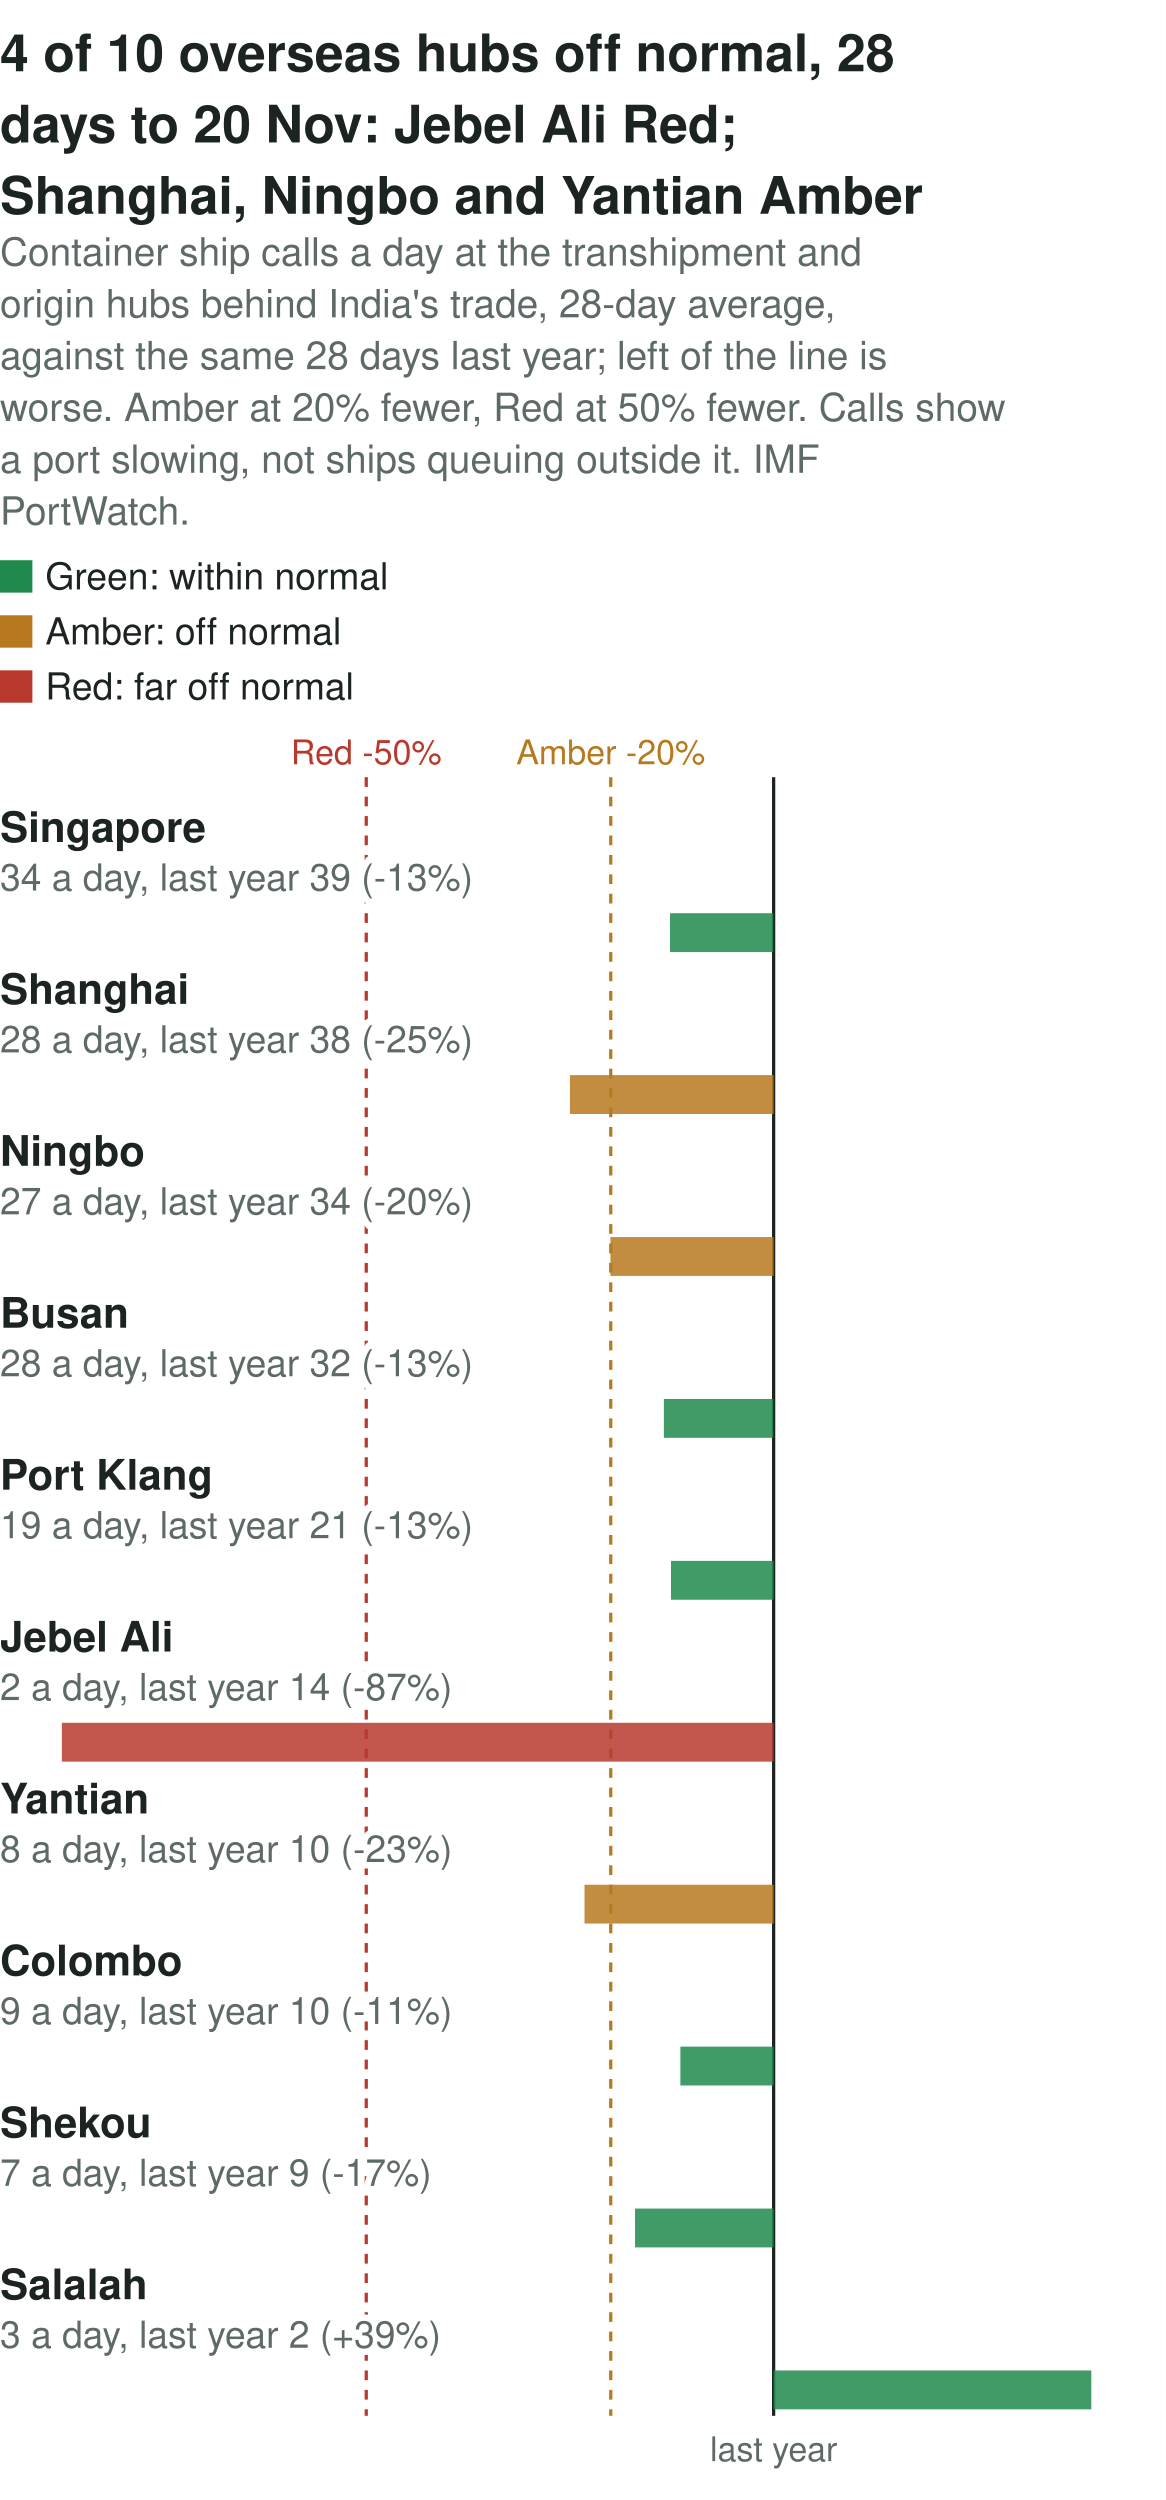
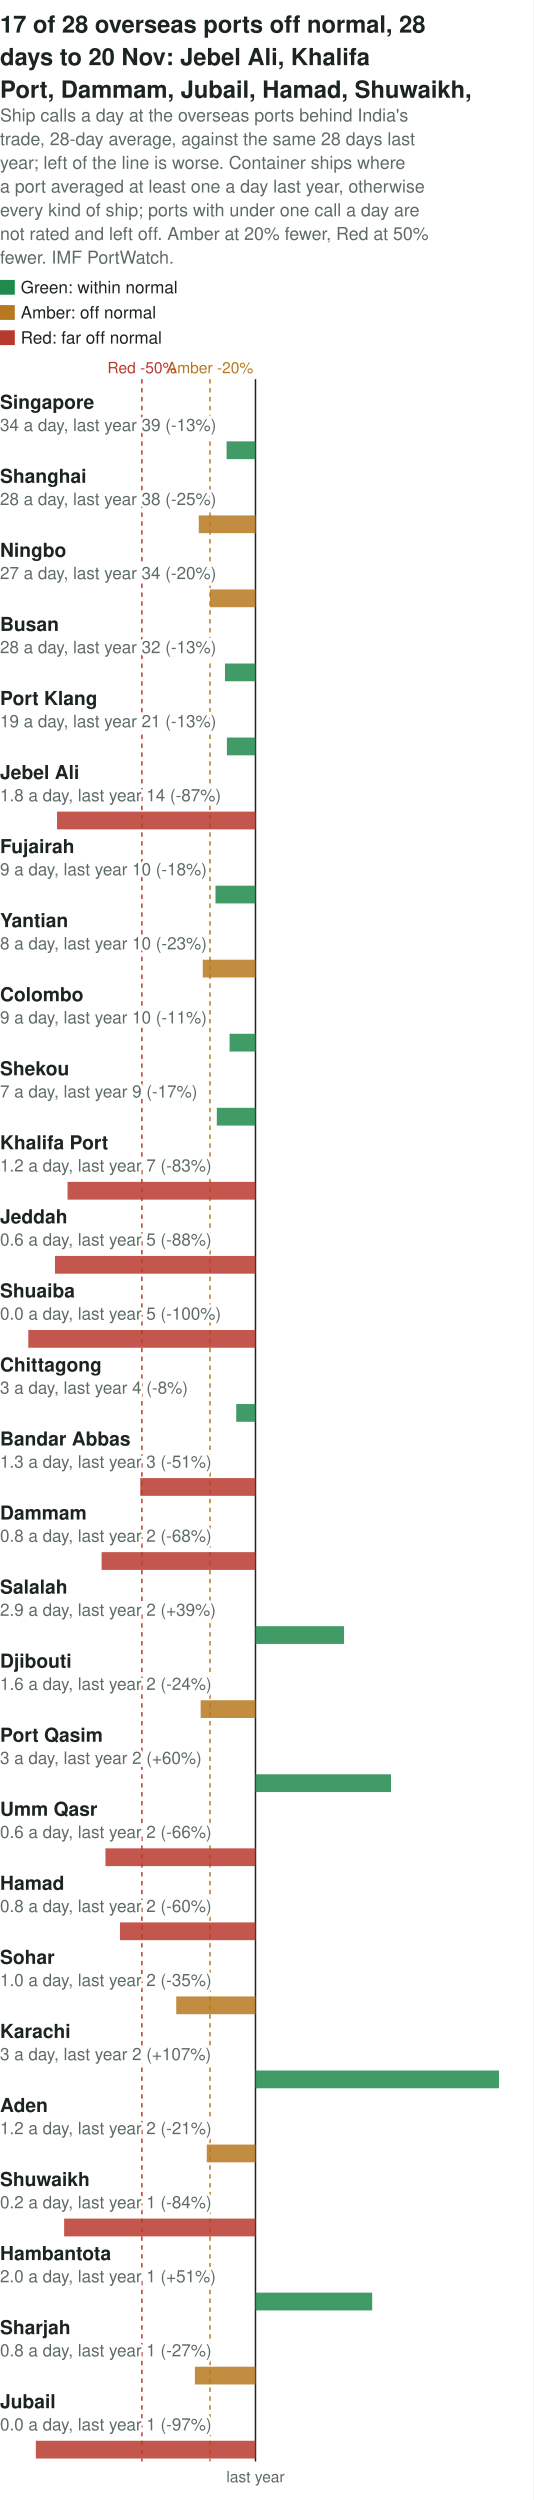
- <svg xmlns="http://www.w3.org/2000/svg" width="360" height="772" viewBox="0 0 360 772">
+ <svg xmlns="http://www.w3.org/2000/svg" width="360" height="1688" viewBox="0 0 360 1688">
  <rect width="100%" height="100%" fill="#fff" />
-   <text x="0" y="22" font-family="IBM Plex Sans,Helvetica,Arial,sans-serif" font-size="16" font-weight="700" fill="#1B2420">4 of 10 overseas hubs off normal, 28</text>
-   <text x="0" y="44" font-family="IBM Plex Sans,Helvetica,Arial,sans-serif" font-size="16" font-weight="700" fill="#1B2420">days to 20 Nov: Jebel Ali Red;</text>
-   <text x="0" y="66" font-family="IBM Plex Sans,Helvetica,Arial,sans-serif" font-size="16" font-weight="700" fill="#1B2420">Shanghai, Ningbo and Yantian Amber</text>
-   <text x="0" y="82" font-family="IBM Plex Sans,Helvetica,Arial,sans-serif" font-size="12" fill="#5E6B65">Container ship calls a day at the transhipment and</text>
-   <text x="0" y="98" font-family="IBM Plex Sans,Helvetica,Arial,sans-serif" font-size="12" fill="#5E6B65">origin hubs behind India's trade, 28-day average,</text>
-   <text x="0" y="114" font-family="IBM Plex Sans,Helvetica,Arial,sans-serif" font-size="12" fill="#5E6B65">against the same 28 days last year; left of the line is</text>
-   <text x="0" y="130" font-family="IBM Plex Sans,Helvetica,Arial,sans-serif" font-size="12" fill="#5E6B65">worse. Amber at 20% fewer, Red at 50% fewer. Calls show</text>
-   <text x="0" y="146" font-family="IBM Plex Sans,Helvetica,Arial,sans-serif" font-size="12" fill="#5E6B65">a port slowing, not ships queuing outside it. IMF</text>
-   <text x="0" y="162" font-family="IBM Plex Sans,Helvetica,Arial,sans-serif" font-size="12" fill="#5E6B65">PortWatch.</text>
-   <rect x="0" y="173" width="10" height="10" fill="#1F8A4C" />
-   <text x="14" y="182" font-family="IBM Plex Sans,Helvetica,Arial,sans-serif" font-size="11.5" fill="#1B2420">Green: within normal</text>
-   <rect x="0" y="190" width="10" height="10" fill="#B7791F" />
-   <text x="14" y="199" font-family="IBM Plex Sans,Helvetica,Arial,sans-serif" font-size="11.5" fill="#1B2420">Amber: off normal</text>
-   <rect x="0" y="207" width="10" height="10" fill="#B83A2E" />
-   <text x="14" y="216" font-family="IBM Plex Sans,Helvetica,Arial,sans-serif" font-size="11.5" fill="#1B2420">Red: far off normal</text>
-   <line x1="188.6" y1="240" x2="188.6" y2="746" stroke="#B7791F" stroke-dasharray="3 3" />
-   <text x="188.6" y="236" text-anchor="middle" font-family="IBM Plex Sans,Helvetica,Arial,sans-serif" font-size="10.5" fill="#B7791F">Amber -20%</text>
-   <line x1="113.1" y1="240" x2="113.1" y2="746" stroke="#B83A2E" stroke-dasharray="3 3" />
-   <text x="113.1" y="236" text-anchor="middle" font-family="IBM Plex Sans,Helvetica,Arial,sans-serif" font-size="10.5" fill="#B83A2E">Red -50%</text>
-   <line x1="238.9" y1="240" x2="238.9" y2="746" stroke="#1B2420" />
-   <text x="238.9" y="760" text-anchor="middle" font-family="IBM Plex Sans,Helvetica,Arial,sans-serif" font-size="10.5" fill="#5E6B65">last year</text>
-   <text x="0" y="260" font-family="IBM Plex Sans,Helvetica,Arial,sans-serif" font-size="13" font-weight="700" fill="#1B2420" stroke="#fff" stroke-width="4" paint-order="stroke">Singapore</text>
-   <text x="0" y="275" font-family="IBM Plex Sans,Helvetica,Arial,sans-serif" font-size="11.5" fill="#5E6B65" stroke="#fff" stroke-width="4" paint-order="stroke">34 a day, last year 39 (-13%)</text>
-   <rect x="206.9" y="282" width="31.9" height="12" fill="#1F8A4C" opacity=".85" />
-   <text x="0" y="310" font-family="IBM Plex Sans,Helvetica,Arial,sans-serif" font-size="13" font-weight="700" fill="#1B2420" stroke="#fff" stroke-width="4" paint-order="stroke">Shanghai</text>
-   <text x="0" y="325" font-family="IBM Plex Sans,Helvetica,Arial,sans-serif" font-size="11.5" fill="#5E6B65" stroke="#fff" stroke-width="4" paint-order="stroke">28 a day, last year 38 (-25%)</text>
-   <rect x="176.0" y="332" width="62.9" height="12" fill="#B7791F" opacity=".85" />
-   <text x="0" y="360" font-family="IBM Plex Sans,Helvetica,Arial,sans-serif" font-size="13" font-weight="700" fill="#1B2420" stroke="#fff" stroke-width="4" paint-order="stroke">Ningbo</text>
-   <text x="0" y="375" font-family="IBM Plex Sans,Helvetica,Arial,sans-serif" font-size="11.5" fill="#5E6B65" stroke="#fff" stroke-width="4" paint-order="stroke">27 a day, last year 34 (-20%)</text>
-   <rect x="188.5" y="382" width="50.4" height="12" fill="#B7791F" opacity=".85" />
-   <text x="0" y="410" font-family="IBM Plex Sans,Helvetica,Arial,sans-serif" font-size="13" font-weight="700" fill="#1B2420" stroke="#fff" stroke-width="4" paint-order="stroke">Busan</text>
-   <text x="0" y="425" font-family="IBM Plex Sans,Helvetica,Arial,sans-serif" font-size="11.5" fill="#5E6B65" stroke="#fff" stroke-width="4" paint-order="stroke">28 a day, last year 32 (-13%)</text>
-   <rect x="205.0" y="432" width="33.8" height="12" fill="#1F8A4C" opacity=".85" />
-   <text x="0" y="460" font-family="IBM Plex Sans,Helvetica,Arial,sans-serif" font-size="13" font-weight="700" fill="#1B2420" stroke="#fff" stroke-width="4" paint-order="stroke">Port Klang</text>
-   <text x="0" y="475" font-family="IBM Plex Sans,Helvetica,Arial,sans-serif" font-size="11.5" fill="#5E6B65" stroke="#fff" stroke-width="4" paint-order="stroke">19 a day, last year 21 (-13%)</text>
-   <rect x="207.2" y="482" width="31.7" height="12" fill="#1F8A4C" opacity=".85" />
-   <text x="0" y="510" font-family="IBM Plex Sans,Helvetica,Arial,sans-serif" font-size="13" font-weight="700" fill="#1B2420" stroke="#fff" stroke-width="4" paint-order="stroke">Jebel Ali</text>
-   <text x="0" y="525" font-family="IBM Plex Sans,Helvetica,Arial,sans-serif" font-size="11.5" fill="#5E6B65" stroke="#fff" stroke-width="4" paint-order="stroke">2 a day, last year 14 (-87%)</text>
-   <rect x="19.1" y="532" width="219.8" height="12" fill="#B83A2E" opacity=".85" />
-   <text x="0" y="560" font-family="IBM Plex Sans,Helvetica,Arial,sans-serif" font-size="13" font-weight="700" fill="#1B2420" stroke="#fff" stroke-width="4" paint-order="stroke">Yantian</text>
-   <text x="0" y="575" font-family="IBM Plex Sans,Helvetica,Arial,sans-serif" font-size="11.5" fill="#5E6B65" stroke="#fff" stroke-width="4" paint-order="stroke">8 a day, last year 10 (-23%)</text>
-   <rect x="180.5" y="582" width="58.4" height="12" fill="#B7791F" opacity=".85" />
-   <text x="0" y="610" font-family="IBM Plex Sans,Helvetica,Arial,sans-serif" font-size="13" font-weight="700" fill="#1B2420" stroke="#fff" stroke-width="4" paint-order="stroke">Colombo</text>
-   <text x="0" y="625" font-family="IBM Plex Sans,Helvetica,Arial,sans-serif" font-size="11.5" fill="#5E6B65" stroke="#fff" stroke-width="4" paint-order="stroke">9 a day, last year 10 (-11%)</text>
-   <rect x="210.1" y="632" width="28.8" height="12" fill="#1F8A4C" opacity=".85" />
-   <text x="0" y="660" font-family="IBM Plex Sans,Helvetica,Arial,sans-serif" font-size="13" font-weight="700" fill="#1B2420" stroke="#fff" stroke-width="4" paint-order="stroke">Shekou</text>
-   <text x="0" y="675" font-family="IBM Plex Sans,Helvetica,Arial,sans-serif" font-size="11.5" fill="#5E6B65" stroke="#fff" stroke-width="4" paint-order="stroke">7 a day, last year 9 (-17%)</text>
-   <rect x="196.1" y="682" width="42.8" height="12" fill="#1F8A4C" opacity=".85" />
-   <text x="0" y="710" font-family="IBM Plex Sans,Helvetica,Arial,sans-serif" font-size="13" font-weight="700" fill="#1B2420" stroke="#fff" stroke-width="4" paint-order="stroke">Salalah</text>
-   <text x="0" y="725" font-family="IBM Plex Sans,Helvetica,Arial,sans-serif" font-size="11.5" fill="#5E6B65" stroke="#fff" stroke-width="4" paint-order="stroke">3 a day, last year 2 (+39%)</text>
-   <rect x="238.9" y="732" width="98.1" height="12" fill="#1F8A4C" opacity=".85" />
+   <text x="0" y="22" font-family="IBM Plex Sans,Helvetica,Arial,sans-serif" font-size="16" font-weight="700" fill="#1B2420">17 of 28 overseas ports off normal, 28</text>
+   <text x="0" y="44" font-family="IBM Plex Sans,Helvetica,Arial,sans-serif" font-size="16" font-weight="700" fill="#1B2420">days to 20 Nov: Jebel Ali, Khalifa</text>
+   <text x="0" y="66" font-family="IBM Plex Sans,Helvetica,Arial,sans-serif" font-size="16" font-weight="700" fill="#1B2420">Port, Dammam, Jubail, Hamad, Shuwaikh,</text>
+   <text x="0" y="82" font-family="IBM Plex Sans,Helvetica,Arial,sans-serif" font-size="12" fill="#5E6B65">Ship calls a day at the overseas ports behind India's</text>
+   <text x="0" y="98" font-family="IBM Plex Sans,Helvetica,Arial,sans-serif" font-size="12" fill="#5E6B65">trade, 28-day average, against the same 28 days last</text>
+   <text x="0" y="114" font-family="IBM Plex Sans,Helvetica,Arial,sans-serif" font-size="12" fill="#5E6B65">year; left of the line is worse. Container ships where</text>
+   <text x="0" y="130" font-family="IBM Plex Sans,Helvetica,Arial,sans-serif" font-size="12" fill="#5E6B65">a port averaged at least one a day last year, otherwise</text>
+   <text x="0" y="146" font-family="IBM Plex Sans,Helvetica,Arial,sans-serif" font-size="12" fill="#5E6B65">every kind of ship; ports with under one call a day are</text>
+   <text x="0" y="162" font-family="IBM Plex Sans,Helvetica,Arial,sans-serif" font-size="12" fill="#5E6B65">not rated and left off. Amber at 20% fewer, Red at 50%</text>
+   <text x="0" y="178" font-family="IBM Plex Sans,Helvetica,Arial,sans-serif" font-size="12" fill="#5E6B65">fewer. IMF PortWatch.</text>
+   <rect x="0" y="189" width="10" height="10" fill="#1F8A4C" />
+   <text x="14" y="198" font-family="IBM Plex Sans,Helvetica,Arial,sans-serif" font-size="11.5" fill="#1B2420">Green: within normal</text>
+   <rect x="0" y="206" width="10" height="10" fill="#B7791F" />
+   <text x="14" y="215" font-family="IBM Plex Sans,Helvetica,Arial,sans-serif" font-size="11.5" fill="#1B2420">Amber: off normal</text>
+   <rect x="0" y="223" width="10" height="10" fill="#B83A2E" />
+   <text x="14" y="232" font-family="IBM Plex Sans,Helvetica,Arial,sans-serif" font-size="11.5" fill="#1B2420">Red: far off normal</text>
+   <line x1="141.8" y1="256" x2="141.8" y2="1662" stroke="#B7791F" stroke-dasharray="3 3" />
+   <text x="141.8" y="252" text-anchor="middle" font-family="IBM Plex Sans,Helvetica,Arial,sans-serif" font-size="10.5" fill="#B7791F">Amber -20%</text>
+   <line x1="95.8" y1="256" x2="95.8" y2="1662" stroke="#B83A2E" stroke-dasharray="3 3" />
+   <text x="95.8" y="252" text-anchor="middle" font-family="IBM Plex Sans,Helvetica,Arial,sans-serif" font-size="10.5" fill="#B83A2E">Red -50%</text>
+   <line x1="172.5" y1="256" x2="172.5" y2="1662" stroke="#1B2420" />
+   <text x="172.5" y="1676" text-anchor="middle" font-family="IBM Plex Sans,Helvetica,Arial,sans-serif" font-size="10.5" fill="#5E6B65">last year</text>
+   <text x="0" y="276" font-family="IBM Plex Sans,Helvetica,Arial,sans-serif" font-size="13" font-weight="700" fill="#1B2420" stroke="#fff" stroke-width="4" paint-order="stroke">Singapore</text>
+   <text x="0" y="291" font-family="IBM Plex Sans,Helvetica,Arial,sans-serif" font-size="11.5" fill="#5E6B65" stroke="#fff" stroke-width="4" paint-order="stroke">34 a day, last year 39 (-13%)</text>
+   <rect x="153.0" y="298" width="19.5" height="12" fill="#1F8A4C" opacity=".85" />
+   <text x="0" y="326" font-family="IBM Plex Sans,Helvetica,Arial,sans-serif" font-size="13" font-weight="700" fill="#1B2420" stroke="#fff" stroke-width="4" paint-order="stroke">Shanghai</text>
+   <text x="0" y="341" font-family="IBM Plex Sans,Helvetica,Arial,sans-serif" font-size="11.5" fill="#5E6B65" stroke="#fff" stroke-width="4" paint-order="stroke">28 a day, last year 38 (-25%)</text>
+   <rect x="134.2" y="348" width="38.4" height="12" fill="#B7791F" opacity=".85" />
+   <text x="0" y="376" font-family="IBM Plex Sans,Helvetica,Arial,sans-serif" font-size="13" font-weight="700" fill="#1B2420" stroke="#fff" stroke-width="4" paint-order="stroke">Ningbo</text>
+   <text x="0" y="391" font-family="IBM Plex Sans,Helvetica,Arial,sans-serif" font-size="11.5" fill="#5E6B65" stroke="#fff" stroke-width="4" paint-order="stroke">27 a day, last year 34 (-20%)</text>
+   <rect x="141.8" y="398" width="30.7" height="12" fill="#B7791F" opacity=".85" />
+   <text x="0" y="426" font-family="IBM Plex Sans,Helvetica,Arial,sans-serif" font-size="13" font-weight="700" fill="#1B2420" stroke="#fff" stroke-width="4" paint-order="stroke">Busan</text>
+   <text x="0" y="441" font-family="IBM Plex Sans,Helvetica,Arial,sans-serif" font-size="11.5" fill="#5E6B65" stroke="#fff" stroke-width="4" paint-order="stroke">28 a day, last year 32 (-13%)</text>
+   <rect x="151.9" y="448" width="20.6" height="12" fill="#1F8A4C" opacity=".85" />
+   <text x="0" y="476" font-family="IBM Plex Sans,Helvetica,Arial,sans-serif" font-size="13" font-weight="700" fill="#1B2420" stroke="#fff" stroke-width="4" paint-order="stroke">Port Klang</text>
+   <text x="0" y="491" font-family="IBM Plex Sans,Helvetica,Arial,sans-serif" font-size="11.5" fill="#5E6B65" stroke="#fff" stroke-width="4" paint-order="stroke">19 a day, last year 21 (-13%)</text>
+   <rect x="153.2" y="498" width="19.3" height="12" fill="#1F8A4C" opacity=".85" />
+   <text x="0" y="526" font-family="IBM Plex Sans,Helvetica,Arial,sans-serif" font-size="13" font-weight="700" fill="#1B2420" stroke="#fff" stroke-width="4" paint-order="stroke">Jebel Ali</text>
+   <text x="0" y="541" font-family="IBM Plex Sans,Helvetica,Arial,sans-serif" font-size="11.5" fill="#5E6B65" stroke="#fff" stroke-width="4" paint-order="stroke">1.8 a day, last year 14 (-87%)</text>
+   <rect x="38.5" y="548" width="134.1" height="12" fill="#B83A2E" opacity=".85" />
+   <text x="0" y="576" font-family="IBM Plex Sans,Helvetica,Arial,sans-serif" font-size="13" font-weight="700" fill="#1B2420" stroke="#fff" stroke-width="4" paint-order="stroke">Fujairah</text>
+   <text x="0" y="591" font-family="IBM Plex Sans,Helvetica,Arial,sans-serif" font-size="11.5" fill="#5E6B65" stroke="#fff" stroke-width="4" paint-order="stroke">9 a day, last year 10 (-18%)</text>
+   <rect x="145.5" y="598" width="27.0" height="12" fill="#1F8A4C" opacity=".85" />
+   <text x="0" y="626" font-family="IBM Plex Sans,Helvetica,Arial,sans-serif" font-size="13" font-weight="700" fill="#1B2420" stroke="#fff" stroke-width="4" paint-order="stroke">Yantian</text>
+   <text x="0" y="641" font-family="IBM Plex Sans,Helvetica,Arial,sans-serif" font-size="11.5" fill="#5E6B65" stroke="#fff" stroke-width="4" paint-order="stroke">8 a day, last year 10 (-23%)</text>
+   <rect x="136.9" y="648" width="35.6" height="12" fill="#B7791F" opacity=".85" />
+   <text x="0" y="676" font-family="IBM Plex Sans,Helvetica,Arial,sans-serif" font-size="13" font-weight="700" fill="#1B2420" stroke="#fff" stroke-width="4" paint-order="stroke">Colombo</text>
+   <text x="0" y="691" font-family="IBM Plex Sans,Helvetica,Arial,sans-serif" font-size="11.5" fill="#5E6B65" stroke="#fff" stroke-width="4" paint-order="stroke">9 a day, last year 10 (-11%)</text>
+   <rect x="155.0" y="698" width="17.6" height="12" fill="#1F8A4C" opacity=".85" />
+   <text x="0" y="726" font-family="IBM Plex Sans,Helvetica,Arial,sans-serif" font-size="13" font-weight="700" fill="#1B2420" stroke="#fff" stroke-width="4" paint-order="stroke">Shekou</text>
+   <text x="0" y="741" font-family="IBM Plex Sans,Helvetica,Arial,sans-serif" font-size="11.5" fill="#5E6B65" stroke="#fff" stroke-width="4" paint-order="stroke">7 a day, last year 9 (-17%)</text>
+   <rect x="146.4" y="748" width="26.1" height="12" fill="#1F8A4C" opacity=".85" />
+   <text x="0" y="776" font-family="IBM Plex Sans,Helvetica,Arial,sans-serif" font-size="13" font-weight="700" fill="#1B2420" stroke="#fff" stroke-width="4" paint-order="stroke">Khalifa Port</text>
+   <text x="0" y="791" font-family="IBM Plex Sans,Helvetica,Arial,sans-serif" font-size="11.5" fill="#5E6B65" stroke="#fff" stroke-width="4" paint-order="stroke">1.2 a day, last year 7 (-83%)</text>
+   <rect x="45.6" y="798" width="126.9" height="12" fill="#B83A2E" opacity=".85" />
+   <text x="0" y="826" font-family="IBM Plex Sans,Helvetica,Arial,sans-serif" font-size="13" font-weight="700" fill="#1B2420" stroke="#fff" stroke-width="4" paint-order="stroke">Jeddah</text>
+   <text x="0" y="841" font-family="IBM Plex Sans,Helvetica,Arial,sans-serif" font-size="11.5" fill="#5E6B65" stroke="#fff" stroke-width="4" paint-order="stroke">0.6 a day, last year 5 (-88%)</text>
+   <rect x="37.1" y="848" width="135.4" height="12" fill="#B83A2E" opacity=".85" />
+   <text x="0" y="876" font-family="IBM Plex Sans,Helvetica,Arial,sans-serif" font-size="13" font-weight="700" fill="#1B2420" stroke="#fff" stroke-width="4" paint-order="stroke">Shuaiba</text>
+   <text x="0" y="891" font-family="IBM Plex Sans,Helvetica,Arial,sans-serif" font-size="11.5" fill="#5E6B65" stroke="#fff" stroke-width="4" paint-order="stroke">0.0 a day, last year 5 (-100%)</text>
+   <rect x="19.1" y="898" width="153.4" height="12" fill="#B83A2E" opacity=".85" />
+   <text x="0" y="926" font-family="IBM Plex Sans,Helvetica,Arial,sans-serif" font-size="13" font-weight="700" fill="#1B2420" stroke="#fff" stroke-width="4" paint-order="stroke">Chittagong</text>
+   <text x="0" y="941" font-family="IBM Plex Sans,Helvetica,Arial,sans-serif" font-size="11.5" fill="#5E6B65" stroke="#fff" stroke-width="4" paint-order="stroke">3 a day, last year 4 (-8%)</text>
+   <rect x="159.5" y="948" width="13.0" height="12" fill="#1F8A4C" opacity=".85" />
+   <text x="0" y="976" font-family="IBM Plex Sans,Helvetica,Arial,sans-serif" font-size="13" font-weight="700" fill="#1B2420" stroke="#fff" stroke-width="4" paint-order="stroke">Bandar Abbas</text>
+   <text x="0" y="991" font-family="IBM Plex Sans,Helvetica,Arial,sans-serif" font-size="11.5" fill="#5E6B65" stroke="#fff" stroke-width="4" paint-order="stroke">1.3 a day, last year 3 (-51%)</text>
+   <rect x="94.7" y="998" width="77.8" height="12" fill="#B83A2E" opacity=".85" />
+   <text x="0" y="1026" font-family="IBM Plex Sans,Helvetica,Arial,sans-serif" font-size="13" font-weight="700" fill="#1B2420" stroke="#fff" stroke-width="4" paint-order="stroke">Dammam</text>
+   <text x="0" y="1041" font-family="IBM Plex Sans,Helvetica,Arial,sans-serif" font-size="11.5" fill="#5E6B65" stroke="#fff" stroke-width="4" paint-order="stroke">0.8 a day, last year 2 (-68%)</text>
+   <rect x="68.6" y="1048" width="103.9" height="12" fill="#B83A2E" opacity=".85" />
+   <text x="0" y="1076" font-family="IBM Plex Sans,Helvetica,Arial,sans-serif" font-size="13" font-weight="700" fill="#1B2420" stroke="#fff" stroke-width="4" paint-order="stroke">Salalah</text>
+   <text x="0" y="1091" font-family="IBM Plex Sans,Helvetica,Arial,sans-serif" font-size="11.5" fill="#5E6B65" stroke="#fff" stroke-width="4" paint-order="stroke">2.9 a day, last year 2 (+39%)</text>
+   <rect x="172.5" y="1098" width="59.8" height="12" fill="#1F8A4C" opacity=".85" />
+   <text x="0" y="1126" font-family="IBM Plex Sans,Helvetica,Arial,sans-serif" font-size="13" font-weight="700" fill="#1B2420" stroke="#fff" stroke-width="4" paint-order="stroke">Djibouti</text>
+   <text x="0" y="1141" font-family="IBM Plex Sans,Helvetica,Arial,sans-serif" font-size="11.5" fill="#5E6B65" stroke="#fff" stroke-width="4" paint-order="stroke">1.6 a day, last year 2 (-24%)</text>
+   <rect x="135.5" y="1148" width="37.0" height="12" fill="#B7791F" opacity=".85" />
+   <text x="0" y="1176" font-family="IBM Plex Sans,Helvetica,Arial,sans-serif" font-size="13" font-weight="700" fill="#1B2420" stroke="#fff" stroke-width="4" paint-order="stroke">Port Qasim</text>
+   <text x="0" y="1191" font-family="IBM Plex Sans,Helvetica,Arial,sans-serif" font-size="11.5" fill="#5E6B65" stroke="#fff" stroke-width="4" paint-order="stroke">3 a day, last year 2 (+60%)</text>
+   <rect x="172.5" y="1198" width="91.5" height="12" fill="#1F8A4C" opacity=".85" />
+   <text x="0" y="1226" font-family="IBM Plex Sans,Helvetica,Arial,sans-serif" font-size="13" font-weight="700" fill="#1B2420" stroke="#fff" stroke-width="4" paint-order="stroke">Umm Qasr</text>
+   <text x="0" y="1241" font-family="IBM Plex Sans,Helvetica,Arial,sans-serif" font-size="11.5" fill="#5E6B65" stroke="#fff" stroke-width="4" paint-order="stroke">0.6 a day, last year 2 (-66%)</text>
+   <rect x="71.2" y="1248" width="101.3" height="12" fill="#B83A2E" opacity=".85" />
+   <text x="0" y="1276" font-family="IBM Plex Sans,Helvetica,Arial,sans-serif" font-size="13" font-weight="700" fill="#1B2420" stroke="#fff" stroke-width="4" paint-order="stroke">Hamad</text>
+   <text x="0" y="1291" font-family="IBM Plex Sans,Helvetica,Arial,sans-serif" font-size="11.5" fill="#5E6B65" stroke="#fff" stroke-width="4" paint-order="stroke">0.8 a day, last year 2 (-60%)</text>
+   <rect x="81.0" y="1298" width="91.5" height="12" fill="#B83A2E" opacity=".85" />
+   <text x="0" y="1326" font-family="IBM Plex Sans,Helvetica,Arial,sans-serif" font-size="13" font-weight="700" fill="#1B2420" stroke="#fff" stroke-width="4" paint-order="stroke">Sohar</text>
+   <text x="0" y="1341" font-family="IBM Plex Sans,Helvetica,Arial,sans-serif" font-size="11.5" fill="#5E6B65" stroke="#fff" stroke-width="4" paint-order="stroke">1.0 a day, last year 2 (-35%)</text>
+   <rect x="119.0" y="1348" width="53.5" height="12" fill="#B7791F" opacity=".85" />
+   <text x="0" y="1376" font-family="IBM Plex Sans,Helvetica,Arial,sans-serif" font-size="13" font-weight="700" fill="#1B2420" stroke="#fff" stroke-width="4" paint-order="stroke">Karachi</text>
+   <text x="0" y="1391" font-family="IBM Plex Sans,Helvetica,Arial,sans-serif" font-size="11.5" fill="#5E6B65" stroke="#fff" stroke-width="4" paint-order="stroke">3 a day, last year 2 (+107%)</text>
+   <rect x="172.5" y="1398" width="164.4" height="12" fill="#1F8A4C" opacity=".85" />
+   <text x="0" y="1426" font-family="IBM Plex Sans,Helvetica,Arial,sans-serif" font-size="13" font-weight="700" fill="#1B2420" stroke="#fff" stroke-width="4" paint-order="stroke">Aden</text>
+   <text x="0" y="1441" font-family="IBM Plex Sans,Helvetica,Arial,sans-serif" font-size="11.5" fill="#5E6B65" stroke="#fff" stroke-width="4" paint-order="stroke">1.2 a day, last year 2 (-21%)</text>
+   <rect x="139.6" y="1448" width="32.9" height="12" fill="#B7791F" opacity=".85" />
+   <text x="0" y="1476" font-family="IBM Plex Sans,Helvetica,Arial,sans-serif" font-size="13" font-weight="700" fill="#1B2420" stroke="#fff" stroke-width="4" paint-order="stroke">Shuwaikh</text>
+   <text x="0" y="1491" font-family="IBM Plex Sans,Helvetica,Arial,sans-serif" font-size="11.5" fill="#5E6B65" stroke="#fff" stroke-width="4" paint-order="stroke">0.2 a day, last year 1 (-84%)</text>
+   <rect x="43.3" y="1498" width="129.2" height="12" fill="#B83A2E" opacity=".85" />
+   <text x="0" y="1526" font-family="IBM Plex Sans,Helvetica,Arial,sans-serif" font-size="13" font-weight="700" fill="#1B2420" stroke="#fff" stroke-width="4" paint-order="stroke">Hambantota</text>
+   <text x="0" y="1541" font-family="IBM Plex Sans,Helvetica,Arial,sans-serif" font-size="11.5" fill="#5E6B65" stroke="#fff" stroke-width="4" paint-order="stroke">2.0 a day, last year 1 (+51%)</text>
+   <rect x="172.5" y="1548" width="78.8" height="12" fill="#1F8A4C" opacity=".85" />
+   <text x="0" y="1576" font-family="IBM Plex Sans,Helvetica,Arial,sans-serif" font-size="13" font-weight="700" fill="#1B2420" stroke="#fff" stroke-width="4" paint-order="stroke">Sharjah</text>
+   <text x="0" y="1591" font-family="IBM Plex Sans,Helvetica,Arial,sans-serif" font-size="11.5" fill="#5E6B65" stroke="#fff" stroke-width="4" paint-order="stroke">0.8 a day, last year 1 (-27%)</text>
+   <rect x="131.6" y="1598" width="40.9" height="12" fill="#B7791F" opacity=".85" />
+   <text x="0" y="1626" font-family="IBM Plex Sans,Helvetica,Arial,sans-serif" font-size="13" font-weight="700" fill="#1B2420" stroke="#fff" stroke-width="4" paint-order="stroke">Jubail</text>
+   <text x="0" y="1641" font-family="IBM Plex Sans,Helvetica,Arial,sans-serif" font-size="11.5" fill="#5E6B65" stroke="#fff" stroke-width="4" paint-order="stroke">0.0 a day, last year 1 (-97%)</text>
+   <rect x="24.2" y="1648" width="148.3" height="12" fill="#B83A2E" opacity=".85" />
</svg>
